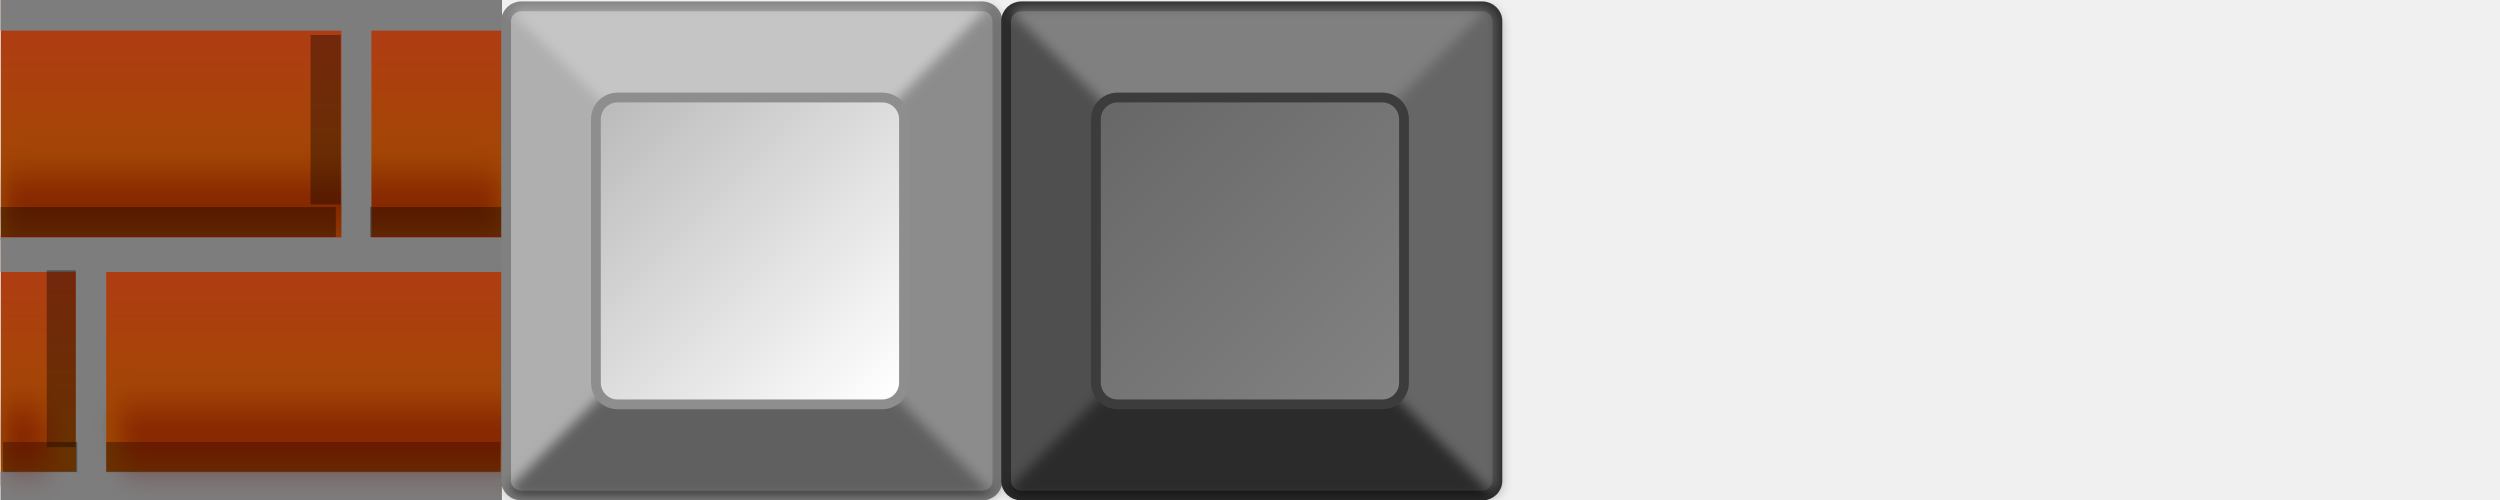
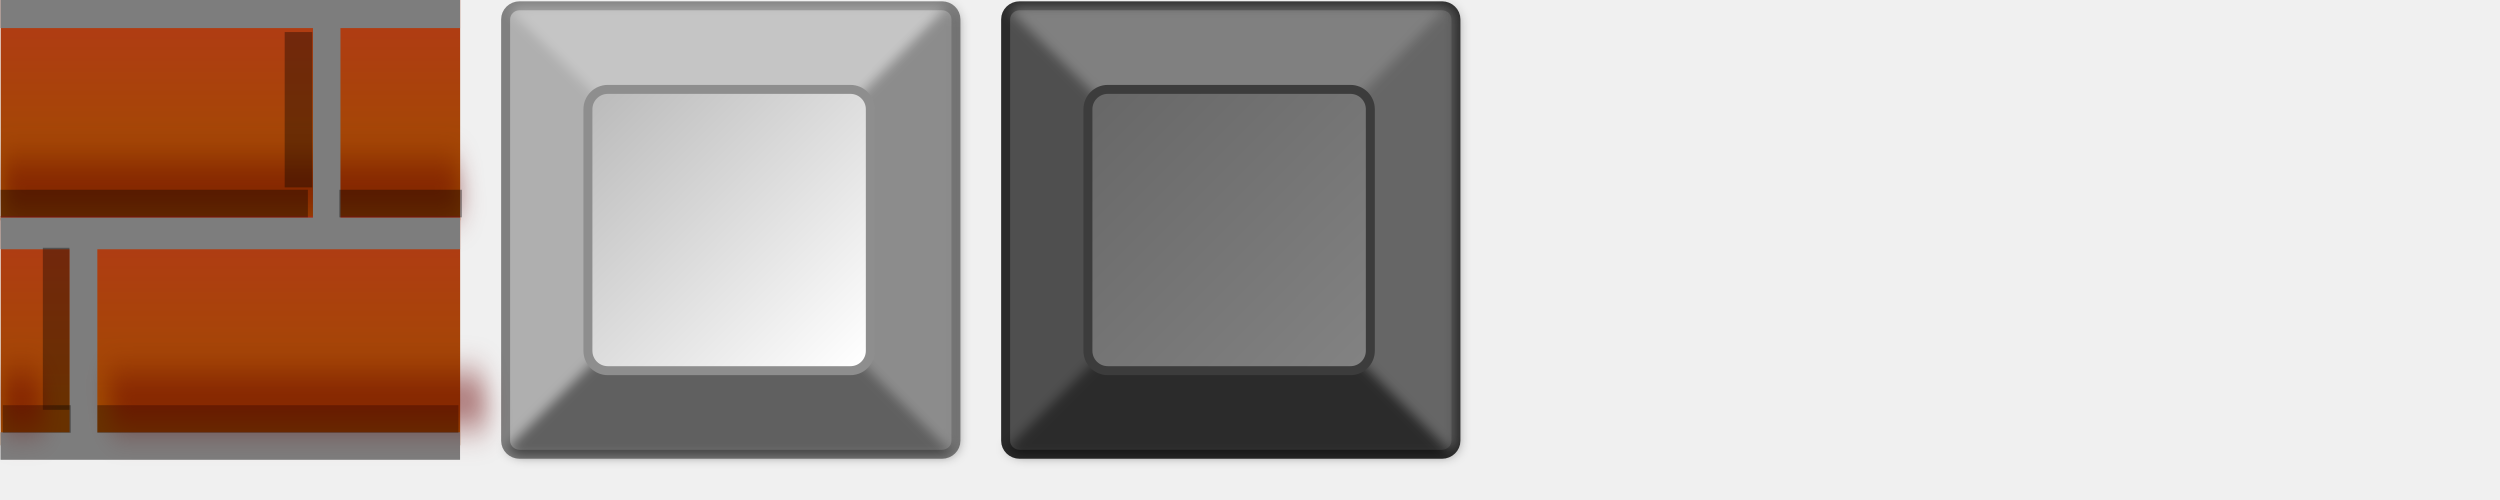
- <svg xmlns="http://www.w3.org/2000/svg" xmlns:xlink="http://www.w3.org/1999/xlink" width="110" height="22" id="svg2" version="1.1">
+ <svg xmlns="http://www.w3.org/2000/svg" xmlns:xlink="http://www.w3.org/1999/xlink" width="120" height="24" id="svg2" version="1.1">
  <defs id="defs4">
    <linearGradient id="linearGradient5270">
      <stop style="stop-color:#ffffff;stop-opacity:1;" offset="0" id="stop5272" />
      <stop style="stop-color:#bababa;stop-opacity:1;" offset="1" id="stop5274" />
    </linearGradient>
    <linearGradient id="linearGradient5235">
      <stop style="stop-color:#878787;stop-opacity:0.679;" offset="0" id="stop5237" />
      <stop style="stop-color:#303030;stop-opacity:1;" offset="1" id="stop5239" />
    </linearGradient>
    <linearGradient id="linearGradient5016">
      <stop id="stop5018" offset="0" style="stop-color:#e8b82b;stop-opacity:1;" />
      <stop id="stop5020" offset="1" style="stop-color:#433200;stop-opacity:1" />
    </linearGradient>
    <linearGradient id="linearGradient4890">
      <stop id="stop4892" offset="0" style="stop-color:#e8b82b;stop-opacity:1;" />
      <stop id="stop4894" offset="1" style="stop-color:#634901;stop-opacity:1" />
    </linearGradient>
    <linearGradient id="linearGradient4840">
      <stop style="stop-color:#e8b82b;stop-opacity:1;" offset="0" id="stop4842" />
      <stop style="stop-color:#826100;stop-opacity:1;" offset="1" id="stop4844" />
    </linearGradient>
    <linearGradient id="linearGradient4828">
      <stop style="stop-color:#9d7a11;stop-opacity:1;" offset="0" id="stop4830" />
      <stop id="stop4838" offset="0.336" style="stop-color:#efba00;stop-opacity:1;" />
      <stop style="stop-color:#634901;stop-opacity:1;" offset="1" id="stop4832" />
    </linearGradient>
    <linearGradient id="linearGradient4274">
      <stop style="stop-color:#000000;stop-opacity:0.431;" offset="0" id="stop4276" />
      <stop id="stop4286" offset="0.125" style="stop-color:#000000;stop-opacity:0;" />
      <stop id="stop4282" offset="0.836" style="stop-color:#000000;stop-opacity:0;" />
      <stop style="stop-color:#000000;stop-opacity:0.433;" offset="1" id="stop4278" />
    </linearGradient>
    <linearGradient id="linearGradient3837">
      <stop style="stop-color:#e8b82b;stop-opacity:1;" offset="0" id="stop3839" />
      <stop style="stop-color:#aa8312;stop-opacity:1;" offset="1" id="stop3841" />
    </linearGradient>
    <linearGradient xlink:href="#linearGradient3837-4" id="linearGradient3845-2" x1="5.051" y1="17.404" x2="13.132" y2="17.404" gradientUnits="userSpaceOnUse" />
    <linearGradient id="linearGradient3837-4">
      <stop style="stop-color:#e8b82b;stop-opacity:1;" offset="0" id="stop3839-9" />
      <stop style="stop-color:#aa8312;stop-opacity:1;" offset="1" id="stop3841-4" />
    </linearGradient>
    <linearGradient xlink:href="#linearGradient3837-5" id="linearGradient3845-5" x1="5.051" y1="17.404" x2="13.132" y2="17.404" gradientUnits="userSpaceOnUse" />
    <linearGradient id="linearGradient3837-5">
      <stop style="stop-color:#e8b82b;stop-opacity:1;" offset="0" id="stop3839-6" />
      <stop style="stop-color:#aa8312;stop-opacity:1;" offset="1" id="stop3841-1" />
    </linearGradient>
    <linearGradient y2="17.404" x2="13.132" y1="17.404" x1="5.051" gradientUnits="userSpaceOnUse" id="linearGradient3862-5-7" xlink:href="#linearGradient3837-5-4" gradientTransform="translate(6,0)" />
    <linearGradient id="linearGradient3837-5-4">
      <stop style="stop-color:#e8b82b;stop-opacity:1;" offset="0" id="stop3839-6-5" />
      <stop style="stop-color:#aa8312;stop-opacity:1;" offset="1" id="stop3841-1-1" />
    </linearGradient>
    <linearGradient y2="17.404" x2="13.132" y1="17.404" x1="5.051" gradientTransform="translate(12,1e-7)" gradientUnits="userSpaceOnUse" id="linearGradient3913-6" xlink:href="#linearGradient3837-5-4-0" />
    <linearGradient id="linearGradient3837-5-4-0">
      <stop style="stop-color:#e8b82b;stop-opacity:1;" offset="0" id="stop3839-6-5-3" />
      <stop style="stop-color:#aa8312;stop-opacity:1;" offset="1" id="stop3841-1-1-2" />
    </linearGradient>
    <linearGradient y2="17.404" x2="13.132" y1="17.404" x1="5.051" gradientTransform="translate(13.24239,2.0000001e-7)" gradientUnits="userSpaceOnUse" id="linearGradient3947-1" xlink:href="#linearGradient3837-5-4-0-4" />
    <linearGradient id="linearGradient3837-5-4-0-4">
      <stop style="stop-color:#e8b82b;stop-opacity:1;" offset="0" id="stop3839-6-5-3-7" />
      <stop style="stop-color:#aa8312;stop-opacity:1;" offset="1" id="stop3841-1-1-2-7" />
    </linearGradient>
    <linearGradient y2="17.404" x2="13.132" y1="17.404" x1="5.051" gradientTransform="translate(19.49492,3e-7)" gradientUnits="userSpaceOnUse" id="linearGradient3981-9" xlink:href="#linearGradient3837-5-4-0-4-5" />
    <linearGradient id="linearGradient3837-5-4-0-4-5">
      <stop style="stop-color:#e8b82b;stop-opacity:1;" offset="0" id="stop3839-6-5-3-7-7" />
      <stop style="stop-color:#aa8312;stop-opacity:1;" offset="1" id="stop3841-1-1-2-7-2" />
    </linearGradient>
    <linearGradient y2="17.404" x2="13.132" y1="17.404" x1="5.051" gradientTransform="translate(26.98985,4e-7)" gradientUnits="userSpaceOnUse" id="linearGradient4015-7" xlink:href="#linearGradient3837-5-4-0-4-5-6" />
    <linearGradient id="linearGradient3837-5-4-0-4-5-6">
      <stop style="stop-color:#e8b82b;stop-opacity:1;" offset="0" id="stop3839-6-5-3-7-7-8" />
      <stop style="stop-color:#aa8312;stop-opacity:1;" offset="1" id="stop3841-1-1-2-7-2-2" />
    </linearGradient>
    <linearGradient y2="17.404" x2="13.132" y1="17.404" x1="5.051" gradientTransform="translate(34.73731,5e-7)" gradientUnits="userSpaceOnUse" id="linearGradient4049-9" xlink:href="#linearGradient3837-5-4-0-4-5-6-8" />
    <linearGradient id="linearGradient3837-5-4-0-4-5-6-8">
      <stop style="stop-color:#e8b82b;stop-opacity:1;" offset="0" id="stop3839-6-5-3-7-7-8-3" />
      <stop style="stop-color:#aa8312;stop-opacity:1;" offset="1" id="stop3841-1-1-2-7-2-2-7" />
    </linearGradient>
    <linearGradient y2="17.404" x2="13.132" y1="17.404" x1="5.051" gradientTransform="translate(42.48477,6e-7)" gradientUnits="userSpaceOnUse" id="linearGradient4083-2" xlink:href="#linearGradient3837-5-4-0-4-5-6-8-6" />
    <linearGradient id="linearGradient3837-5-4-0-4-5-6-8-6">
      <stop style="stop-color:#e8b82b;stop-opacity:1;" offset="0" id="stop3839-6-5-3-7-7-8-3-1" />
      <stop style="stop-color:#aa8312;stop-opacity:1;" offset="1" id="stop3841-1-1-2-7-2-2-7-7" />
    </linearGradient>
    <linearGradient y2="17.404" x2="13.132" y1="17.404" x1="5.051" gradientTransform="translate(49.72716,7e-7)" gradientUnits="userSpaceOnUse" id="linearGradient4117-3" xlink:href="#linearGradient3837-5-4-0-4-5-6-8-6-7" />
    <linearGradient id="linearGradient3837-5-4-0-4-5-6-8-6-7">
      <stop style="stop-color:#e8b82b;stop-opacity:1;" offset="0" id="stop3839-6-5-3-7-7-8-3-1-2" />
      <stop style="stop-color:#aa8312;stop-opacity:1;" offset="1" id="stop3841-1-1-2-7-2-2-7-7-4" />
    </linearGradient>
    <linearGradient y2="17.404" x2="13.132" y1="17.404" x1="5.051" gradientTransform="translate(57.72716,8e-7)" gradientUnits="userSpaceOnUse" id="linearGradient4151-2" xlink:href="#linearGradient3837-5-4-0-4-5-6-8-6-7-6" />
    <linearGradient id="linearGradient3837-5-4-0-4-5-6-8-6-7-6">
      <stop style="stop-color:#e8b82b;stop-opacity:1;" offset="0" id="stop3839-6-5-3-7-7-8-3-1-2-0" />
      <stop style="stop-color:#aa8312;stop-opacity:1;" offset="1" id="stop3841-1-1-2-7-2-2-7-7-4-3" />
    </linearGradient>
    <linearGradient y2="17.404" x2="13.132" y1="17.404" x1="5.051" gradientTransform="translate(63.47462,9e-7)" gradientUnits="userSpaceOnUse" id="linearGradient4185-6" xlink:href="#linearGradient3837-5-4-0-4-5-6-8-6-7-6-9" />
    <linearGradient id="linearGradient3837-5-4-0-4-5-6-8-6-7-6-9">
      <stop style="stop-color:#e8b82b;stop-opacity:1;" offset="0" id="stop3839-6-5-3-7-7-8-3-1-2-0-0" />
      <stop style="stop-color:#aa8312;stop-opacity:1;" offset="1" id="stop3841-1-1-2-7-2-2-7-7-4-3-0" />
    </linearGradient>
    <linearGradient y2="17.404" x2="13.132" y1="17.404" x1="5.051" gradientTransform="translate(67.47462,1e-6)" gradientUnits="userSpaceOnUse" id="linearGradient4219-9" xlink:href="#linearGradient3837-5-4-0-4-5-6-8-6-7-6-9-0" />
    <linearGradient id="linearGradient3837-5-4-0-4-5-6-8-6-7-6-9-0">
      <stop style="stop-color:#e8b82b;stop-opacity:1;" offset="0" id="stop3839-6-5-3-7-7-8-3-1-2-0-0-6" />
      <stop style="stop-color:#aa8312;stop-opacity:1;" offset="1" id="stop3841-1-1-2-7-2-2-7-7-4-3-0-1" />
    </linearGradient>
    <linearGradient id="linearGradient3837-5-4-0-4-5-6-8-6-7-6-9-0-9">
      <stop style="stop-color:#e8b82b;stop-opacity:1;" offset="0" id="stop3839-6-5-3-7-7-8-3-1-2-0-0-6-9" />
      <stop style="stop-color:#aa8312;stop-opacity:1;" offset="1" id="stop3841-1-1-2-7-2-2-7-7-4-3-0-1-9" />
    </linearGradient>
    <linearGradient id="linearGradient3837-5-4-0-4-5-6-8-6-7-6-9-4">
      <stop style="stop-color:#e8b82b;stop-opacity:1;" offset="0" id="stop3839-6-5-3-7-7-8-3-1-2-0-0-1" />
      <stop style="stop-color:#aa8312;stop-opacity:1;" offset="1" id="stop3841-1-1-2-7-2-2-7-7-4-3-0-2" />
    </linearGradient>
    <linearGradient id="linearGradient3837-5-4-0-4-5-6-8-6-7-6-4">
      <stop style="stop-color:#e8b82b;stop-opacity:1;" offset="0" id="stop3839-6-5-3-7-7-8-3-1-2-0-7" />
      <stop style="stop-color:#aa8312;stop-opacity:1;" offset="1" id="stop3841-1-1-2-7-2-2-7-7-4-3-3" />
    </linearGradient>
    <linearGradient id="linearGradient3837-5-4-0-4-5-6-8-6-7-9">
      <stop style="stop-color:#e8b82b;stop-opacity:1;" offset="0" id="stop3839-6-5-3-7-7-8-3-1-2-03" />
      <stop style="stop-color:#aa8312;stop-opacity:1;" offset="1" id="stop3841-1-1-2-7-2-2-7-7-4-1" />
    </linearGradient>
    <linearGradient id="linearGradient3837-5-4-0-4-5-6-8-6-5">
      <stop style="stop-color:#e8b82b;stop-opacity:1;" offset="0" id="stop3839-6-5-3-7-7-8-3-1-3" />
      <stop style="stop-color:#aa8312;stop-opacity:1;" offset="1" id="stop3841-1-1-2-7-2-2-7-7-9" />
    </linearGradient>
    <linearGradient id="linearGradient3837-3">
      <stop style="stop-color:#e8b82b;stop-opacity:1;" offset="0" id="stop3839-1" />
      <stop style="stop-color:#aa8312;stop-opacity:1;" offset="1" id="stop3841-8" />
    </linearGradient>
    <linearGradient id="linearGradient3837-5-3">
      <stop style="stop-color:#e8b82b;stop-opacity:1;" offset="0" id="stop3839-6-0" />
      <stop style="stop-color:#aa8312;stop-opacity:1;" offset="1" id="stop3841-1-8" />
    </linearGradient>
    <linearGradient id="linearGradient3837-5-4-6">
      <stop style="stop-color:#e8b82b;stop-opacity:1;" offset="0" id="stop3839-6-5-2" />
      <stop style="stop-color:#aa8312;stop-opacity:1;" offset="1" id="stop3841-1-1-9" />
    </linearGradient>
    <linearGradient id="linearGradient3837-5-4-0-1">
      <stop style="stop-color:#e8b82b;stop-opacity:1;" offset="0" id="stop3839-6-5-3-2" />
      <stop style="stop-color:#aa8312;stop-opacity:1;" offset="1" id="stop3841-1-1-2-5" />
    </linearGradient>
    <linearGradient id="linearGradient3837-5-4-0-4-4">
      <stop style="stop-color:#e8b82b;stop-opacity:1;" offset="0" id="stop3839-6-5-3-7-2" />
      <stop style="stop-color:#aa8312;stop-opacity:1;" offset="1" id="stop3841-1-1-2-7-6" />
    </linearGradient>
    <linearGradient id="linearGradient3837-5-4-0-4-5-3">
      <stop style="stop-color:#e8b82b;stop-opacity:1;" offset="0" id="stop3839-6-5-3-7-7-4" />
      <stop style="stop-color:#aa8312;stop-opacity:1;" offset="1" id="stop3841-1-1-2-7-2-1" />
    </linearGradient>
    <linearGradient id="linearGradient3837-5-4-0-4-5-6-9">
      <stop style="stop-color:#e8b82b;stop-opacity:1;" offset="0" id="stop3839-6-5-3-7-7-8-8" />
      <stop style="stop-color:#aa8312;stop-opacity:1;" offset="1" id="stop3841-1-1-2-7-2-2-8" />
    </linearGradient>
    <linearGradient id="linearGradient3837-5-4-0-4-5-6-8-7">
      <stop style="stop-color:#e8b82b;stop-opacity:1;" offset="0" id="stop3839-6-5-3-7-7-8-3-3" />
      <stop style="stop-color:#aa8312;stop-opacity:1;" offset="1" id="stop3841-1-1-2-7-2-2-7-8" />
    </linearGradient>
    <linearGradient xlink:href="#linearGradient4274-9" id="linearGradient4280-8" x1="5" y1="17.5" x2="82.5" y2="17.5" gradientUnits="userSpaceOnUse" gradientTransform="matrix(1,0,0,0.8156265,0,2.987715)" />
    <linearGradient id="linearGradient4274-9">
      <stop style="stop-color:#000000;stop-opacity:0.431;" offset="0" id="stop4276-6" />
      <stop id="stop4286-8" offset="0.125" style="stop-color:#000000;stop-opacity:0;" />
      <stop id="stop4282-6" offset="0.836" style="stop-color:#000000;stop-opacity:0;" />
      <stop style="stop-color:#000000;stop-opacity:0.433;" offset="1" id="stop4278-9" />
    </linearGradient>
    <linearGradient id="linearGradient3837-5-4-0-4-5-6-8-6-7-6-9-0-8">
      <stop style="stop-color:#e8b82b;stop-opacity:1;" offset="0" id="stop3839-6-5-3-7-7-8-3-1-2-0-0-6-3" />
      <stop style="stop-color:#aa8312;stop-opacity:1;" offset="1" id="stop3841-1-1-2-7-2-2-7-7-4-3-0-1-5" />
    </linearGradient>
    <linearGradient id="linearGradient3837-5-4-0-4-5-6-8-6-7-6-9-8">
      <stop style="stop-color:#e8b82b;stop-opacity:1;" offset="0" id="stop3839-6-5-3-7-7-8-3-1-2-0-0-8" />
      <stop style="stop-color:#aa8312;stop-opacity:1;" offset="1" id="stop3841-1-1-2-7-2-2-7-7-4-3-0-9" />
    </linearGradient>
    <linearGradient id="linearGradient3837-5-4-0-4-5-6-8-6-7-6-7">
      <stop style="stop-color:#e8b82b;stop-opacity:1;" offset="0" id="stop3839-6-5-3-7-7-8-3-1-2-0-2" />
      <stop style="stop-color:#aa8312;stop-opacity:1;" offset="1" id="stop3841-1-1-2-7-2-2-7-7-4-3-38" />
    </linearGradient>
    <linearGradient id="linearGradient3837-5-4-0-4-5-6-8-6-7-5">
      <stop style="stop-color:#e8b82b;stop-opacity:1;" offset="0" id="stop3839-6-5-3-7-7-8-3-1-2-1" />
      <stop style="stop-color:#aa8312;stop-opacity:1;" offset="1" id="stop3841-1-1-2-7-2-2-7-7-4-5" />
    </linearGradient>
    <linearGradient id="linearGradient3837-5-4-0-4-5-6-8-6-2">
      <stop style="stop-color:#e8b82b;stop-opacity:1;" offset="0" id="stop3839-6-5-3-7-7-8-3-1-29" />
      <stop style="stop-color:#aa8312;stop-opacity:1;" offset="1" id="stop3841-1-1-2-7-2-2-7-7-1" />
    </linearGradient>
    <linearGradient id="linearGradient3837-8">
      <stop style="stop-color:#e8b82b;stop-opacity:1;" offset="0" id="stop3839-0" />
      <stop style="stop-color:#aa8312;stop-opacity:1;" offset="1" id="stop3841-40" />
    </linearGradient>
    <linearGradient id="linearGradient3837-5-5">
      <stop style="stop-color:#e8b82b;stop-opacity:1;" offset="0" id="stop3839-6-59" />
      <stop style="stop-color:#aa8312;stop-opacity:1;" offset="1" id="stop3841-1-5" />
    </linearGradient>
    <linearGradient id="linearGradient3837-5-4-3">
      <stop style="stop-color:#e8b82b;stop-opacity:1;" offset="0" id="stop3839-6-5-7" />
      <stop style="stop-color:#aa8312;stop-opacity:1;" offset="1" id="stop3841-1-1-6" />
    </linearGradient>
    <linearGradient id="linearGradient3837-5-4-0-3">
      <stop style="stop-color:#e8b82b;stop-opacity:1;" offset="0" id="stop3839-6-5-3-5" />
      <stop style="stop-color:#aa8312;stop-opacity:1;" offset="1" id="stop3841-1-1-2-4" />
    </linearGradient>
    <linearGradient id="linearGradient3837-5-4-0-4-6">
      <stop style="stop-color:#e8b82b;stop-opacity:1;" offset="0" id="stop3839-6-5-3-7-9" />
      <stop style="stop-color:#aa8312;stop-opacity:1;" offset="1" id="stop3841-1-1-2-7-4" />
    </linearGradient>
    <linearGradient id="linearGradient3837-5-4-0-4-5-63">
      <stop style="stop-color:#e8b82b;stop-opacity:1;" offset="0" id="stop3839-6-5-3-7-7-47" />
      <stop style="stop-color:#aa8312;stop-opacity:1;" offset="1" id="stop3841-1-1-2-7-2-4" />
    </linearGradient>
    <linearGradient id="linearGradient3837-5-4-0-4-5-6-7">
      <stop style="stop-color:#e8b82b;stop-opacity:1;" offset="0" id="stop3839-6-5-3-7-7-8-5" />
      <stop style="stop-color:#aa8312;stop-opacity:1;" offset="1" id="stop3841-1-1-2-7-2-2-0" />
    </linearGradient>
    <linearGradient id="linearGradient3837-5-4-0-4-5-6-8-4">
      <stop style="stop-color:#e8b82b;stop-opacity:1;" offset="0" id="stop3839-6-5-3-7-7-8-3-2" />
      <stop style="stop-color:#aa8312;stop-opacity:1;" offset="1" id="stop3841-1-1-2-7-2-2-7-1" />
    </linearGradient>
    <linearGradient xlink:href="#linearGradient4274-1" id="linearGradient4280-5" x1="5" y1="17.5" x2="82.5" y2="17.5" gradientUnits="userSpaceOnUse" gradientTransform="matrix(1,0,0,0.8156265,0,2.987715)" />
    <linearGradient id="linearGradient4274-1">
      <stop style="stop-color:#000000;stop-opacity:0.431;" offset="0" id="stop4276-60" />
      <stop id="stop4286-0" offset="0.125" style="stop-color:#000000;stop-opacity:0;" />
      <stop id="stop4282-2" offset="0.836" style="stop-color:#000000;stop-opacity:0;" />
      <stop style="stop-color:#000000;stop-opacity:0.433;" offset="1" id="stop4278-3" />
    </linearGradient>
    <radialGradient xlink:href="#linearGradient4840-7" id="radialGradient4846-2" cx="24.749" cy="44.619" fx="24.749" fy="44.619" r="14.135" gradientTransform="matrix(1.240254,0.9526429,-0.6272198,0.8165826,22.03981,-15.31749)" gradientUnits="userSpaceOnUse" />
    <linearGradient id="linearGradient4840-7">
      <stop style="stop-color:#e8b82b;stop-opacity:1;" offset="0" id="stop4842-8" />
      <stop style="stop-color:#826100;stop-opacity:1;" offset="1" id="stop4844-8" />
    </linearGradient>
    <radialGradient xlink:href="#linearGradient4840-6" id="radialGradient4854-5" cx="24.204" cy="44.128" fx="24.204" fy="44.128" r="28.086" gradientTransform="matrix(1.126675,-0.344514,0.2567711,0.8397268,-9.439498,-83.30336)" gradientUnits="userSpaceOnUse" />
    <linearGradient id="linearGradient4840-6">
      <stop style="stop-color:#e8b82b;stop-opacity:1;" offset="0" id="stop4842-3" />
      <stop style="stop-color:#826100;stop-opacity:1;" offset="1" id="stop4844-7" />
    </linearGradient>
    <radialGradient xlink:href="#linearGradient4840-67" id="radialGradient4854-2" cx="24.204" cy="44.128" fx="24.204" fy="44.128" r="28.086" gradientTransform="matrix(1.126675,-0.344514,0.2567711,0.8397268,-9.439498,-83.30336)" gradientUnits="userSpaceOnUse" />
    <linearGradient id="linearGradient4840-67">
      <stop style="stop-color:#e8b82b;stop-opacity:1;" offset="0" id="stop4842-6" />
      <stop style="stop-color:#826100;stop-opacity:1;" offset="1" id="stop4844-9" />
    </linearGradient>
    <radialGradient xlink:href="#linearGradient4840-3" id="radialGradient4854-9" cx="24.204" cy="44.128" fx="24.204" fy="44.128" r="28.086" gradientTransform="matrix(1.126675,-0.344514,0.2567711,0.8397268,-9.439498,-83.30336)" gradientUnits="userSpaceOnUse" />
    <linearGradient id="linearGradient4840-3">
      <stop style="stop-color:#e8b82b;stop-opacity:1;" offset="0" id="stop4842-5" />
      <stop style="stop-color:#826100;stop-opacity:1;" offset="1" id="stop4844-96" />
    </linearGradient>
    <radialGradient xlink:href="#linearGradient4840-33" id="radialGradient4854-1" cx="24.204" cy="44.128" fx="24.204" fy="44.128" r="28.086" gradientTransform="matrix(1.126675,-0.344514,0.2567711,0.8397268,-9.439498,-83.30336)" gradientUnits="userSpaceOnUse" />
    <linearGradient id="linearGradient4840-33">
      <stop style="stop-color:#e8b82b;stop-opacity:1;" offset="0" id="stop4842-69" />
      <stop style="stop-color:#826100;stop-opacity:1;" offset="1" id="stop4844-71" />
    </linearGradient>
    <linearGradient xlink:href="#linearGradient3837-5-4-0-4-5-6-87" id="linearGradient5139-8" gradientUnits="userSpaceOnUse" gradientTransform="matrix(1.354519,0,0,0.9930254,25.81376,0.4785311)" x1="5.051" y1="17.404" x2="13.132" y2="17.404" />
    <linearGradient id="linearGradient3837-5-4-0-4-5-6-87">
      <stop style="stop-color:#e8b82b;stop-opacity:1;" offset="0" id="stop3839-6-5-3-7-7-8-4" />
      <stop style="stop-color:#aa8312;stop-opacity:1;" offset="1" id="stop3841-1-1-2-7-2-2-2" />
    </linearGradient>
    <linearGradient id="linearGradient3837-5-4-0-4-5-6-8-6-7-6-9-0-4">
      <stop style="stop-color:#e8b82b;stop-opacity:1;" offset="0" id="stop3839-6-5-3-7-7-8-3-1-2-0-0-6-7" />
      <stop style="stop-color:#aa8312;stop-opacity:1;" offset="1" id="stop3841-1-1-2-7-2-2-7-7-4-3-0-1-3" />
    </linearGradient>
    <linearGradient id="linearGradient3837-5-4-0-4-5-6-8-6-7-6-6">
      <stop style="stop-color:#e8b82b;stop-opacity:1;" offset="0" id="stop3839-6-5-3-7-7-8-3-1-2-0-3" />
      <stop style="stop-color:#aa8312;stop-opacity:1;" offset="1" id="stop3841-1-1-2-7-2-2-7-7-4-3-8" />
    </linearGradient>
    <linearGradient id="linearGradient3837-5-4-0-4-5-6-8-6-6">
      <stop style="stop-color:#e8b82b;stop-opacity:1;" offset="0" id="stop3839-6-5-3-7-7-8-3-1-6" />
      <stop style="stop-color:#aa8312;stop-opacity:1;" offset="1" id="stop3841-1-1-2-7-2-2-7-7-3" />
    </linearGradient>
    <linearGradient id="linearGradient3837-7">
      <stop style="stop-color:#e8b82b;stop-opacity:1;" offset="0" id="stop3839-7" />
      <stop style="stop-color:#aa8312;stop-opacity:1;" offset="1" id="stop3841-85" />
    </linearGradient>
    <linearGradient id="linearGradient3837-5-4-8">
      <stop style="stop-color:#e8b82b;stop-opacity:1;" offset="0" id="stop3839-6-5-0" />
      <stop style="stop-color:#aa8312;stop-opacity:1;" offset="1" id="stop3841-1-1-3" />
    </linearGradient>
    <linearGradient id="linearGradient3837-5-4-0-4-1">
      <stop style="stop-color:#e8b82b;stop-opacity:1;" offset="0" id="stop3839-6-5-3-7-1" />
      <stop style="stop-color:#aa8312;stop-opacity:1;" offset="1" id="stop3841-1-1-2-7-68" />
    </linearGradient>
    <linearGradient id="linearGradient3837-5-4-0-4-5-6-6">
      <stop style="stop-color:#e8b82b;stop-opacity:1;" offset="0" id="stop3839-6-5-3-7-7-8-1" />
      <stop style="stop-color:#aa8312;stop-opacity:1;" offset="1" id="stop3841-1-1-2-7-2-2-88" />
    </linearGradient>
    <linearGradient id="linearGradient4274-5">
      <stop style="stop-color:#000000;stop-opacity:0.431;" offset="0" id="stop4276-5" />
      <stop id="stop4286-2" offset="0.125" style="stop-color:#000000;stop-opacity:0;" />
      <stop id="stop4282-20" offset="0.836" style="stop-color:#000000;stop-opacity:0;" />
      <stop style="stop-color:#000000;stop-opacity:0.433;" offset="1" id="stop4278-8" />
    </linearGradient>
    <linearGradient y2="17.404" x2="13.132" y1="17.404" x1="5.051" gradientTransform="matrix(1.354519,0,0,0.9930254,37.7474,0.4785315)" gradientUnits="userSpaceOnUse" id="linearGradient5180-4" xlink:href="#linearGradient3837-5-4-0-4-5-6-87-9" />
    <linearGradient id="linearGradient3837-5-4-0-4-5-6-87-9">
      <stop style="stop-color:#e8b82b;stop-opacity:1;" offset="0" id="stop3839-6-5-3-7-7-8-4-0" />
      <stop style="stop-color:#aa8312;stop-opacity:1;" offset="1" id="stop3841-1-1-2-7-2-2-2-7" />
    </linearGradient>
    <linearGradient id="linearGradient3837-5-4-0-4-5-6-8-6-7-6-9-0-1">
      <stop style="stop-color:#e8b82b;stop-opacity:1;" offset="0" id="stop3839-6-5-3-7-7-8-3-1-2-0-0-6-8" />
      <stop style="stop-color:#aa8312;stop-opacity:1;" offset="1" id="stop3841-1-1-2-7-2-2-7-7-4-3-0-1-7" />
    </linearGradient>
    <linearGradient id="linearGradient3837-5-4-0-4-5-6-8-6-7-6-40">
      <stop style="stop-color:#e8b82b;stop-opacity:1;" offset="0" id="stop3839-6-5-3-7-7-8-3-1-2-0-51" />
      <stop style="stop-color:#aa8312;stop-opacity:1;" offset="1" id="stop3841-1-1-2-7-2-2-7-7-4-3-6" />
    </linearGradient>
    <linearGradient id="linearGradient3837-5-4-0-4-5-6-8-6-4">
      <stop style="stop-color:#e8b82b;stop-opacity:1;" offset="0" id="stop3839-6-5-3-7-7-8-3-1-7" />
      <stop style="stop-color:#aa8312;stop-opacity:1;" offset="1" id="stop3841-1-1-2-7-2-2-7-7-8" />
    </linearGradient>
    <linearGradient id="linearGradient3837-1">
      <stop style="stop-color:#e8b82b;stop-opacity:1;" offset="0" id="stop3839-4" />
      <stop style="stop-color:#aa8312;stop-opacity:1;" offset="1" id="stop3841-7" />
    </linearGradient>
    <linearGradient id="linearGradient3837-5-4-0-4-5-6-8-6-7-6-0">
      <stop style="stop-color:#e8b82b;stop-opacity:1;" offset="0" id="stop3839-6-5-3-7-7-8-3-1-2-0-5" />
      <stop style="stop-color:#aa8312;stop-opacity:1;" offset="1" id="stop3841-1-1-2-7-2-2-7-7-4-3-33" />
    </linearGradient>
    <linearGradient id="linearGradient3837-5-4-7">
      <stop style="stop-color:#e8b82b;stop-opacity:1;" offset="0" id="stop3839-6-5-5" />
      <stop style="stop-color:#aa8312;stop-opacity:1;" offset="1" id="stop3841-1-1-95" />
    </linearGradient>
    <linearGradient id="linearGradient3837-5-4-0-4-8">
      <stop style="stop-color:#e8b82b;stop-opacity:1;" offset="0" id="stop3839-6-5-3-7-95" />
      <stop style="stop-color:#aa8312;stop-opacity:1;" offset="1" id="stop3841-1-1-2-7-44" />
    </linearGradient>
    <linearGradient id="linearGradient3837-5-4-0-4-5-6-1">
      <stop style="stop-color:#e8b82b;stop-opacity:1;" offset="0" id="stop3839-6-5-3-7-7-8-49" />
      <stop style="stop-color:#aa8312;stop-opacity:1;" offset="1" id="stop3841-1-1-2-7-2-2-5" />
    </linearGradient>
    <linearGradient id="linearGradient4274-95">
      <stop style="stop-color:#000000;stop-opacity:0.431;" offset="0" id="stop4276-9" />
      <stop id="stop4286-1" offset="0.125" style="stop-color:#000000;stop-opacity:0;" />
      <stop id="stop4282-9" offset="0.836" style="stop-color:#000000;stop-opacity:0;" />
      <stop style="stop-color:#000000;stop-opacity:0.433;" offset="1" id="stop4278-6" />
    </linearGradient>
    <linearGradient xlink:href="#linearGradient3837-5-4-0-4-5-6-87-1" id="linearGradient5634" gradientUnits="userSpaceOnUse" gradientTransform="matrix(1.354519,0,0,0.9930254,43.7474,1.973456)" x1="5.051" y1="17.404" x2="13.132" y2="17.404" />
    <linearGradient id="linearGradient3837-5-4-0-4-5-6-87-1">
      <stop style="stop-color:#e8b82b;stop-opacity:1;" offset="0" id="stop3839-6-5-3-7-7-8-4-1" />
      <stop style="stop-color:#aa8312;stop-opacity:1;" offset="1" id="stop3841-1-1-2-7-2-2-2-3" />
    </linearGradient>
    <linearGradient id="linearGradient3837-5-4-0-4-5-6-8-6-7-6-9-0-1-9">
      <stop style="stop-color:#e8b82b;stop-opacity:1;" offset="0" id="stop3839-6-5-3-7-7-8-3-1-2-0-0-6-8-3" />
      <stop style="stop-color:#aa8312;stop-opacity:1;" offset="1" id="stop3841-1-1-2-7-2-2-7-7-4-3-0-1-7-4" />
    </linearGradient>
    <linearGradient id="linearGradient3837-5-4-0-4-5-6-8-6-7-6-40-1">
      <stop style="stop-color:#e8b82b;stop-opacity:1;" offset="0" id="stop3839-6-5-3-7-7-8-3-1-2-0-51-4" />
      <stop style="stop-color:#aa8312;stop-opacity:1;" offset="1" id="stop3841-1-1-2-7-2-2-7-7-4-3-6-3" />
    </linearGradient>
    <linearGradient id="linearGradient3837-5-4-0-4-5-6-8-6-4-0">
      <stop style="stop-color:#e8b82b;stop-opacity:1;" offset="0" id="stop3839-6-5-3-7-7-8-3-1-7-2" />
      <stop style="stop-color:#aa8312;stop-opacity:1;" offset="1" id="stop3841-1-1-2-7-2-2-7-7-8-5" />
    </linearGradient>
    <linearGradient id="linearGradient3837-1-8">
      <stop style="stop-color:#e8b82b;stop-opacity:1;" offset="0" id="stop3839-4-8" />
      <stop style="stop-color:#aa8312;stop-opacity:1;" offset="1" id="stop3841-7-8" />
    </linearGradient>
    <linearGradient id="linearGradient3837-5-4-0-4-5-6-8-6-7-6-0-5">
      <stop style="stop-color:#e8b82b;stop-opacity:1;" offset="0" id="stop3839-6-5-3-7-7-8-3-1-2-0-5-4" />
      <stop style="stop-color:#aa8312;stop-opacity:1;" offset="1" id="stop3841-1-1-2-7-2-2-7-7-4-3-33-9" />
    </linearGradient>
    <linearGradient id="linearGradient3837-5-4-7-5">
      <stop style="stop-color:#e8b82b;stop-opacity:1;" offset="0" id="stop3839-6-5-5-4" />
      <stop style="stop-color:#aa8312;stop-opacity:1;" offset="1" id="stop3841-1-1-95-9" />
    </linearGradient>
    <linearGradient id="linearGradient3837-5-4-0-4-8-3">
      <stop style="stop-color:#e8b82b;stop-opacity:1;" offset="0" id="stop3839-6-5-3-7-95-5" />
      <stop style="stop-color:#aa8312;stop-opacity:1;" offset="1" id="stop3841-1-1-2-7-44-3" />
    </linearGradient>
    <linearGradient id="linearGradient3837-5-4-0-4-5-6-1-9">
      <stop style="stop-color:#e8b82b;stop-opacity:1;" offset="0" id="stop3839-6-5-3-7-7-8-49-5" />
      <stop style="stop-color:#aa8312;stop-opacity:1;" offset="1" id="stop3841-1-1-2-7-2-2-5-7" />
    </linearGradient>
    <linearGradient id="linearGradient4274-95-5">
      <stop style="stop-color:#000000;stop-opacity:0.431;" offset="0" id="stop4276-9-3" />
      <stop id="stop4286-1-4" offset="0.125" style="stop-color:#000000;stop-opacity:0;" />
      <stop id="stop4282-9-8" offset="0.836" style="stop-color:#000000;stop-opacity:0;" />
      <stop style="stop-color:#000000;stop-opacity:0.433;" offset="1" id="stop4278-6-5" />
    </linearGradient>
    <linearGradient y2="17.404" x2="13.132" y1="17.404" x1="5.051" gradientTransform="matrix(1.354519,0,0,0.9930254,43.7474,1.973456)" gradientUnits="userSpaceOnUse" id="linearGradient7501-5" xlink:href="#linearGradient3837-5-4-0-4-5-6-87-1-8" />
    <linearGradient id="linearGradient3837-5-4-0-4-5-6-87-1-8">
      <stop style="stop-color:#e8b82b;stop-opacity:1;" offset="0" id="stop3839-6-5-3-7-7-8-4-1-0" />
      <stop style="stop-color:#aa8312;stop-opacity:1;" offset="1" id="stop3841-1-1-2-7-2-2-2-3-3" />
    </linearGradient>
    <mask maskUnits="userSpaceOnUse" id="mask5264">
      <rect ry="1.745" rx="1.732" y="-57.528" x="2.778" height="50" width="50" id="rect5266" style="fill:#cccccc;fill-opacity:1;stroke:#808080" />
    </mask>
-     <linearGradient xlink:href="#linearGradient5270" id="linearGradient5276" x1="42.576" y1="42.125" x2="12.475" y2="12.209" gradientUnits="userSpaceOnUse" gradientTransform="matrix(0.4322998,0,0,0.4305371,20.99025,-0.7865072)" />
+     <linearGradient xlink:href="#linearGradient5270" id="linearGradient5276" x1="42.576" y1="42.125" x2="12.475" y2="12.209" gradientUnits="userSpaceOnUse" gradientTransform="matrix(0.4322998,0,0,0.4305371,22.99025,-0.7865072)" />
    <linearGradient xlink:href="#linearGradient5235-8" id="linearGradient5268-0" x1="2.382" y1="-57.465" x2="53.05" y2="-6.2" gradientUnits="userSpaceOnUse" />
    <linearGradient id="linearGradient5235-8">
      <stop style="stop-color:#ffffff;stop-opacity:0.194;" offset="0" id="stop5237-4" />
      <stop style="stop-color:#ffffff;stop-opacity:0.429;" offset="1" id="stop5239-7" />
    </linearGradient>
    <mask maskUnits="userSpaceOnUse" id="mask5264-8">
      <rect ry="1.745" rx="1.732" y="-57.528" x="2.778" height="50" width="50" id="rect5266-1" style="fill:#cccccc;fill-opacity:1;stroke:#808080" />
    </mask>
    <mask maskUnits="userSpaceOnUse" id="mask5264-5">
      <rect ry="1.745" rx="1.732" y="-57.528" x="2.778" height="50" width="50" id="rect5266-6" style="fill:#cccccc;fill-opacity:1;stroke:#808080" />
    </mask>
    <filter id="filter5572" x="-0.03" width="1.06" y="-0.03" height="1.06" style="color-interpolation-filters:sRGB">
      <feGaussianBlur stdDeviation="0.621" id="feGaussianBlur5574" />
    </filter>
    <filter id="filter5572-8" x="-0.03" width="1.06" y="-0.03" height="1.06" style="color-interpolation-filters:sRGB">
      <feGaussianBlur stdDeviation="0.621" id="feGaussianBlur5574-5" />
    </filter>
    <filter id="filter5572-9" x="-0.03" width="1.06" y="-0.03" height="1.06" style="color-interpolation-filters:sRGB">
      <feGaussianBlur stdDeviation="0.621" id="feGaussianBlur5574-6" />
    </filter>
    <filter id="filter5572-8-3" x="-0.03" width="1.06" y="-0.03" height="1.06" style="color-interpolation-filters:sRGB">
      <feGaussianBlur stdDeviation="0.621" id="feGaussianBlur5574-5-3" />
    </filter>
-     <linearGradient xlink:href="#linearGradient5270-2" id="linearGradient5276-5" x1="42.576" y1="42.125" x2="12.475" y2="12.209" gradientUnits="userSpaceOnUse" gradientTransform="matrix(0.4322998,0,0,0.4305371,42.99025,-0.7865076)" />
+     <linearGradient xlink:href="#linearGradient5270-2" id="linearGradient5276-5" x1="42.576" y1="42.125" x2="12.475" y2="12.209" gradientUnits="userSpaceOnUse" gradientTransform="matrix(0.4322998,0,0,0.4305371,46.99025,-0.7865076)" />
    <linearGradient id="linearGradient5270-2">
      <stop style="stop-color:#828282;stop-opacity:1" offset="0" id="stop5272-3" />
      <stop style="stop-color:#676767;stop-opacity:1" offset="1" id="stop5274-7" />
    </linearGradient>
    <filter id="filter4553-6-3-9-9" x="-0.049" width="1.098" y="-0.784" height="2.568" style="color-interpolation-filters:sRGB">
      <feGaussianBlur stdDeviation="1.03" id="feGaussianBlur4555-0-7-5-2" />
    </filter>
    <filter id="filter4553-6-3-9" x="-0.049" width="1.098" y="-0.784" height="2.568" style="color-interpolation-filters:sRGB">
      <feGaussianBlur stdDeviation="1.03" id="feGaussianBlur4555-0-7-5" />
    </filter>
    <filter id="filter4553-6-3" x="-0.049" width="1.098" y="-0.784" height="2.568" style="color-interpolation-filters:sRGB">
      <feGaussianBlur stdDeviation="1.03" id="feGaussianBlur4555-0-7" />
    </filter>
    <linearGradient xlink:href="#linearGradient4173" id="linearGradient4179" x1="28.753" y1="33.22" x2="28.753" y2="54.662" gradientUnits="userSpaceOnUse" gradientTransform="matrix(0.441051,0,0,0.4411809,40.4363,-4.237773)" />
    <linearGradient id="linearGradient4173">
      <stop style="stop-color:#b23a16;stop-opacity:1;" offset="0" id="stop4175" />
      <stop style="stop-color:#a04b00;stop-opacity:1;" offset="1" id="stop4177" />
    </linearGradient>
    <linearGradient y2="54.662" x2="28.753" y1="33.22" x1="28.753" gradientUnits="userSpaceOnUse" id="linearGradient4196" xlink:href="#linearGradient4173" gradientTransform="matrix(0.441051,0,0,0.4264448,40.4363,-14.1843)" />
  </defs>
+   <rect style="fill:#afafaf;fill-opacity:1;stroke:#808080;stroke-width:0.431" id="rect4415-07" width="21.615" height="21.527" x="24.27" y="0.278" rx="0.672" ry="0.65" />
  <g id="g6385" transform="translate(-44,0)">
    <path id="rect4415-07-6-4" d="m 44.034,-0.069 0,10.645 22.053,0 0,-10.645 -22.053,0 z" style="fill:url(#linearGradient4196);fill-opacity:1;stroke:none" />
    <path id="rect4415-07-6" d="m 44.034,10.365 0,11.013 22.053,0 0,-11.013 -22.053,0 z" style="fill:url(#linearGradient4179);fill-opacity:1;stroke:none" />
    <path id="path4081-6" d="m 44.025,21.41 22.058,0" style="fill:none;stroke:#7d7d7d;stroke-width:1.32;stroke-linecap:butt;stroke-linejoin:miter;stroke-miterlimit:4;stroke-dasharray:none;stroke-opacity:1" />
    <path transform="matrix(0.4390451,0,0.0875482,0.8009167,37.67192,-17.31951)" id="rect4415-07-6-4-2-4-9" d="m 7.928,31.331 0,3.155 50.228,0 0,-3.155 -50.228,0 z" style="fill:#680000;fill-opacity:0.502;stroke:none;filter:url(#filter4553-6-3)" />
    <path id="path4081-4" d="m 44.026,11.205 22.057,0" style="fill:none;stroke:#7d7d7d;stroke-width:1.519;stroke-linecap:butt;stroke-linejoin:miter;stroke-miterlimit:4;stroke-dasharray:none;stroke-opacity:1" />
    <path id="path4081-4-8" d="m 59.682,10.589 0,-10.734" style="fill:none;stroke:#7d7d7d;stroke-width:1.32;stroke-linecap:butt;stroke-linejoin:miter;stroke-miterlimit:4;stroke-dasharray:none;stroke-opacity:1" />
    <path id="path4081-4-86-8" d="m 48.629,20.111 17.376,0" style="opacity:0.351;fill:none;stroke:#000000;stroke-width:1.324;stroke-linecap:butt;stroke-linejoin:miter;stroke-miterlimit:4;stroke-dasharray:none;stroke-opacity:1" />
    <path id="path4081-4-8-8" d="m 48.005,21.755 0,-10.936" style="fill:none;stroke:#7d7d7d;stroke-width:1.333;stroke-linecap:butt;stroke-linejoin:miter;stroke-miterlimit:4;stroke-dasharray:none;stroke-opacity:1" />
    <path id="path4081-6-4" d="m 44.025,0.661 22.058,0" style="fill:none;stroke:#7d7d7d;stroke-width:1.373;stroke-linecap:butt;stroke-linejoin:miter;stroke-miterlimit:4;stroke-dasharray:none;stroke-opacity:1" />
    <path id="path4081-4-86" d="m 44.026,9.77 14.752,0" style="opacity:0.351;fill:none;stroke:#000000;stroke-width:1.324;stroke-linecap:butt;stroke-linejoin:miter;stroke-miterlimit:4;stroke-dasharray:none;stroke-opacity:1" />
    <path id="path4081-4-86-87" d="m 60.287,9.77 5.887,0" style="opacity:0.351;fill:none;stroke:#000000;stroke-width:1.324;stroke-linecap:butt;stroke-linejoin:miter;stroke-miterlimit:4;stroke-dasharray:none;stroke-opacity:1" />
    <path id="path4081-4-86-8-2" d="m 44.134,20.111 3.263,0" style="opacity:0.351;fill:none;stroke:#000000;stroke-width:1.324;stroke-linecap:butt;stroke-linejoin:miter;stroke-miterlimit:4;stroke-dasharray:none;stroke-opacity:1" />
    <path id="path4081-4-86-9" d="m 58.327,8.996 0,-7.457" style="opacity:0.351;fill:none;stroke:#000000;stroke-width:1.324;stroke-linecap:butt;stroke-linejoin:miter;stroke-miterlimit:4;stroke-dasharray:none;stroke-opacity:1" />
    <path id="path4081-4-86-9-4" d="m 46.695,19.672 0,-7.779" style="opacity:0.351;fill:none;stroke:#000000;stroke-width:1.278;stroke-linecap:butt;stroke-linejoin:miter;stroke-miterlimit:4;stroke-dasharray:none;stroke-opacity:1" />
    <path transform="matrix(0.4390451,0,0.0875482,0.8009167,42.91386,-7.125681)" id="rect4415-07-6-4-2-4-9-4" d="m 7.928,31.331 0,3.155 41.118,0 0,-3.155 z" style="fill:#680000;fill-opacity:0.502;stroke:none;filter:url(#filter4553-6-3-9)" />
    <path transform="matrix(0.4390451,0,0.0875482,0.8009167,17.62962,-7.125681)" id="rect4415-07-6-4-2-4-9-4-7" d="m 48.926,31.331 0,3.155 9.23,0 0,-3.155 z" style="fill:#680000;fill-opacity:0.502;stroke:none;filter:url(#filter4553-6-3-9-9)" />
  </g>
-   <g id="layer2" style="display:inline" transform="translate(0,-78)" />
-   <rect style="fill:#afafaf;fill-opacity:1;stroke:#808080;stroke-width:0.431" id="rect4415-07" width="21.615" height="21.527" x="22.27" y="0.278" rx="0.672" ry="0.65" />
-   <path style="fill:#000000;fill-opacity:0.453;stroke:none;filter:url(#filter5572)" d="m 57.318,8.018 c 0.572,1.064 1.077,0.985 1.077,1.821 l 0,46.98 c 0,0.837 -0.693,1.51 -1.554,1.51 l -46.893,0 c -0.861,0 -1.665,-0.87 -1.665,-0.87 C 21.431,44.193 43.035,22.723 57.318,8.018 Z" id="rect4415-07-0" transform="matrix(0.4322998,0,0,0.4305371,18.74986,-3.199537)" />
-   <path style="fill:#ffffff;fill-opacity:0.279;stroke:none;filter:url(#filter5572-8)" d="m 52.459,3.171 c 0.572,1.064 0.572,0.227 0.572,1.064 l 0,46.98 c 0,0.837 -0.693,1.51 -1.554,1.51 l -46.893,0 c -0.861,0 -1.286,-0.617 -1.286,-0.617 C 16.445,38.841 38.176,17.876 52.459,3.171 Z" id="rect4415-07-0-5" transform="matrix(0,-0.4305371,0.4322998,0,21.11226,23.11599)" />
-   <rect style="fill:url(#linearGradient5276);fill-opacity:1;stroke:#8e8e8e;stroke-width:0.431;stroke-miterlimit:4;stroke-dasharray:none;stroke-opacity:1" id="rect4415-0" width="13.556" height="13.501" x="26.22" y="4.291" rx="0.954" ry="0.953" />
-   <rect style="fill:#4f4f4f;fill-opacity:1;stroke:#2b2b2b;stroke-width:0.431;stroke-opacity:1" id="rect4415-07-8" width="21.615" height="21.527" x="44.27" y="0.278" rx="0.672" ry="0.65" />
-   <path style="fill:#000000;fill-opacity:0.453;stroke:none;filter:url(#filter5572-9)" d="m 57.318,8.018 c 0.572,1.064 1.077,0.985 1.077,1.821 l 0,46.98 c 0,0.837 -0.693,1.51 -1.554,1.51 l -46.893,0 c -0.861,0 -1.665,-0.87 -1.665,-0.87 C 21.431,44.193 43.035,22.723 57.318,8.018 Z" id="rect4415-07-0-50" transform="matrix(0.4322998,0,0,0.4305371,40.74985,-3.199538)" />
-   <path style="fill:#ffffff;fill-opacity:0.279;stroke:none;filter:url(#filter5572-8-3)" d="m 52.459,3.171 c 0.572,1.064 0.572,0.227 0.572,1.064 l 0,46.98 c 0,0.837 -0.693,1.51 -1.554,1.51 l -46.893,0 c -0.861,0 -1.286,-0.617 -1.286,-0.617 C 16.445,38.841 38.176,17.876 52.459,3.171 Z" id="rect4415-07-0-5-0" transform="matrix(0,-0.4305371,0.4322998,0,43.11226,23.11599)" />
-   <rect style="fill:url(#linearGradient5276-5);fill-opacity:1;stroke:#3c3c3c;stroke-width:0.431;stroke-miterlimit:4;stroke-dasharray:none;stroke-opacity:1" id="rect4415-0-9" width="13.556" height="13.501" x="48.22" y="4.291" rx="0.954" ry="0.953" />
+   <g id="layer2" style="display:inline" transform="translate(0,-76)" />
+   <path style="fill:#000000;fill-opacity:0.453;stroke:none;filter:url(#filter5572)" d="m 57.318,8.018 c 0.572,1.064 1.077,0.985 1.077,1.821 l 0,46.98 c 0,0.837 -0.693,1.51 -1.554,1.51 l -46.893,0 c -0.861,0 -1.665,-0.87 -1.665,-0.87 C 21.431,44.193 43.035,22.723 57.318,8.018 Z" id="rect4415-07-0" transform="matrix(0.4322998,0,0,0.4305371,20.74986,-3.199537)" />
+   <path style="fill:#ffffff;fill-opacity:0.279;stroke:none;filter:url(#filter5572-8)" d="m 52.459,3.171 c 0.572,1.064 0.572,0.227 0.572,1.064 l 0,46.98 c 0,0.837 -0.693,1.51 -1.554,1.51 l -46.893,0 c -0.861,0 -1.286,-0.617 -1.286,-0.617 C 16.445,38.841 38.176,17.876 52.459,3.171 Z" id="rect4415-07-0-5" transform="matrix(0,-0.4305371,0.4322998,0,23.11226,23.11599)" />
+   <rect style="fill:url(#linearGradient5276);fill-opacity:1;stroke:#8e8e8e;stroke-width:0.431;stroke-miterlimit:4;stroke-dasharray:none;stroke-opacity:1" id="rect4415-0" width="13.556" height="13.501" x="28.22" y="4.291" rx="0.954" ry="0.953" />
+   <rect style="fill:#4f4f4f;fill-opacity:1;stroke:#2b2b2b;stroke-width:0.431;stroke-opacity:1" id="rect4415-07-8" width="21.615" height="21.527" x="48.27" y="0.278" rx="0.672" ry="0.65" />
+   <path style="fill:#000000;fill-opacity:0.453;stroke:none;filter:url(#filter5572-9)" d="m 57.318,8.018 c 0.572,1.064 1.077,0.985 1.077,1.821 l 0,46.98 c 0,0.837 -0.693,1.51 -1.554,1.51 l -46.893,0 c -0.861,0 -1.665,-0.87 -1.665,-0.87 C 21.431,44.193 43.035,22.723 57.318,8.018 Z" id="rect4415-07-0-50" transform="matrix(0.4322998,0,0,0.4305371,44.74985,-3.199538)" />
+   <path style="fill:#ffffff;fill-opacity:0.279;stroke:none;filter:url(#filter5572-8-3)" d="m 52.459,3.171 c 0.572,1.064 0.572,0.227 0.572,1.064 l 0,46.98 c 0,0.837 -0.693,1.51 -1.554,1.51 l -46.893,0 c -0.861,0 -1.286,-0.617 -1.286,-0.617 C 16.445,38.841 38.176,17.876 52.459,3.171 Z" id="rect4415-07-0-5-0" transform="matrix(0,-0.4305371,0.4322998,0,47.11226,23.11599)" />
+   <rect style="fill:url(#linearGradient5276-5);fill-opacity:1;stroke:#3c3c3c;stroke-width:0.431;stroke-miterlimit:4;stroke-dasharray:none;stroke-opacity:1" id="rect4415-0-9" width="13.556" height="13.501" x="52.22" y="4.291" rx="0.954" ry="0.953" />
</svg>
